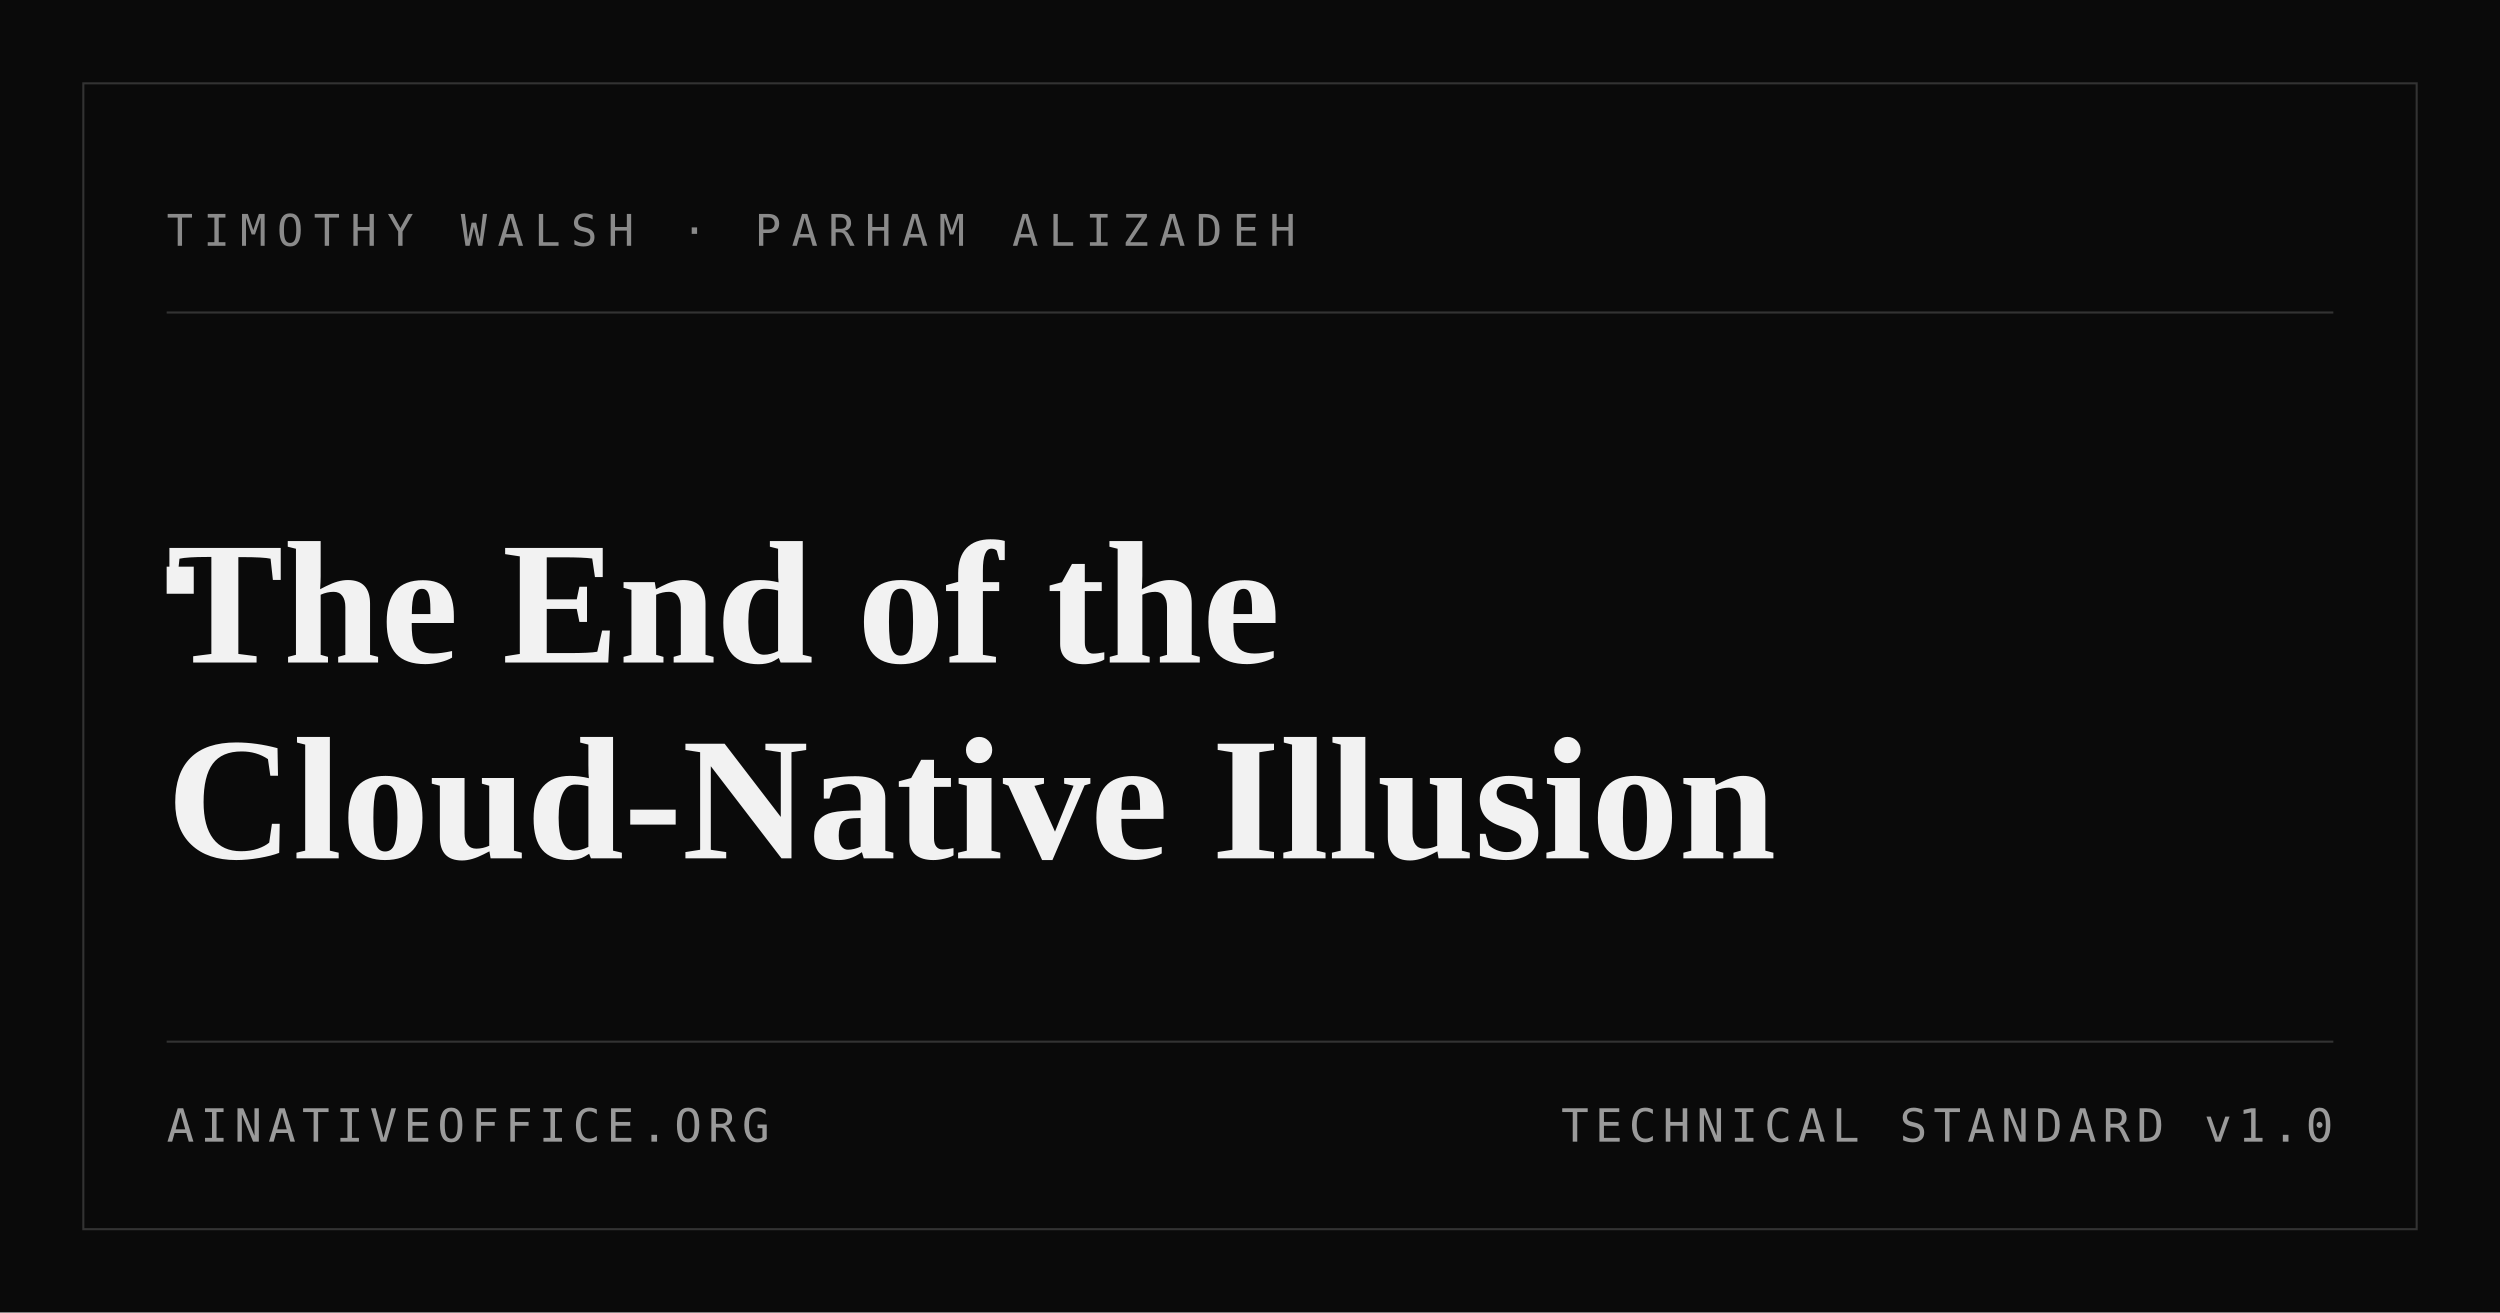
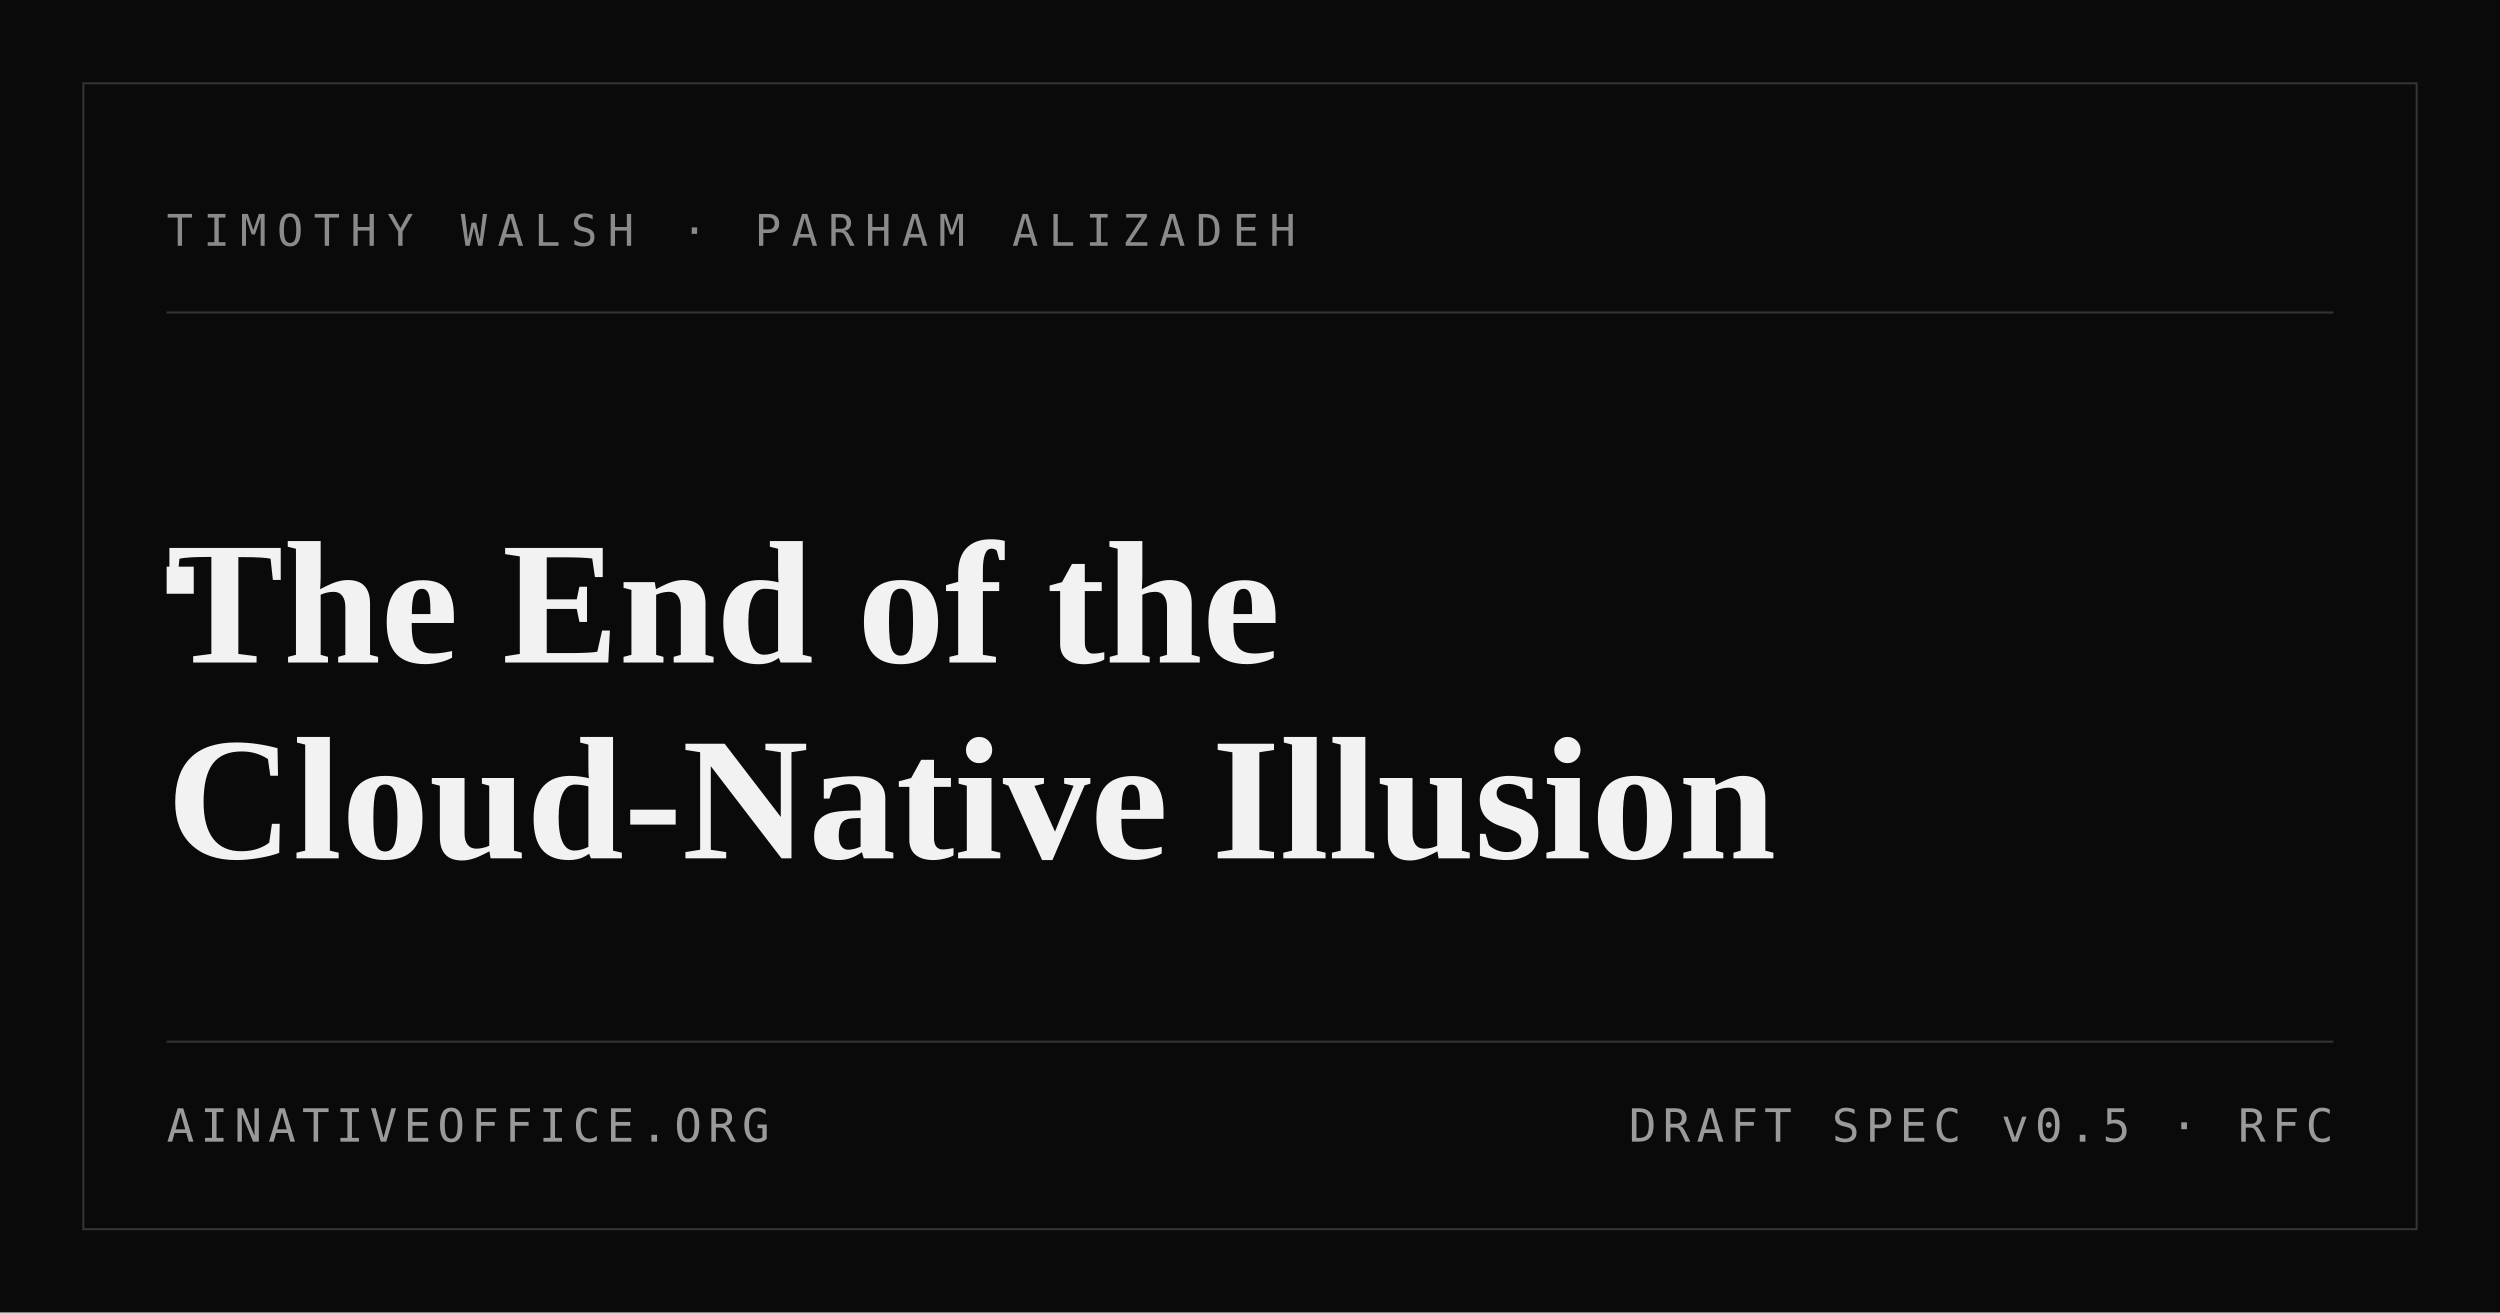
<svg xmlns="http://www.w3.org/2000/svg" width="1200" height="630" viewBox="0 0 1200 630">
  <rect width="1200" height="630" fill="#0A0A0A" />
  <rect x="40" y="40" width="1120" height="550" fill="none" stroke="#333333" stroke-width="1" />
  <text x="80" y="118" font-family="monospace" font-size="21" letter-spacing="5" fill="#8A8A8A">TIMOTHY WALSH · PARHAM ALIZADEH</text>
  <line x1="80" y1="150" x2="1120" y2="150" stroke="#333333" stroke-width="1" />
  <text x="80" y="318" font-family="Georgia, 'Times New Roman', serif" font-size="84" font-weight="700" fill="#F2F2F2">The End of the</text>
  <text x="80" y="412" font-family="Georgia, 'Times New Roman', serif" font-size="84" font-weight="700" fill="#F2F2F2">Cloud-Native Illusion</text>
  <line x1="80" y1="500" x2="1120" y2="500" stroke="#333333" stroke-width="1" />
  <text x="80" y="548" font-family="monospace" font-size="22" letter-spacing="3" fill="#9A9A9A">AINATIVEOFFICE.ORG</text>
-   <text x="1120" y="548" text-anchor="end" font-family="monospace" font-size="22" letter-spacing="3" fill="#9A9A9A">TECHNICAL STANDARD v1.0</text>
+   <text x="1120" y="548" text-anchor="end" font-family="monospace" font-size="22" letter-spacing="3" fill="#9A9A9A">DRAFT SPEC v0.5 · RFC</text>
  <rect x="80" y="272" width="13" height="13" fill="#F2F2F2" />
</svg>
